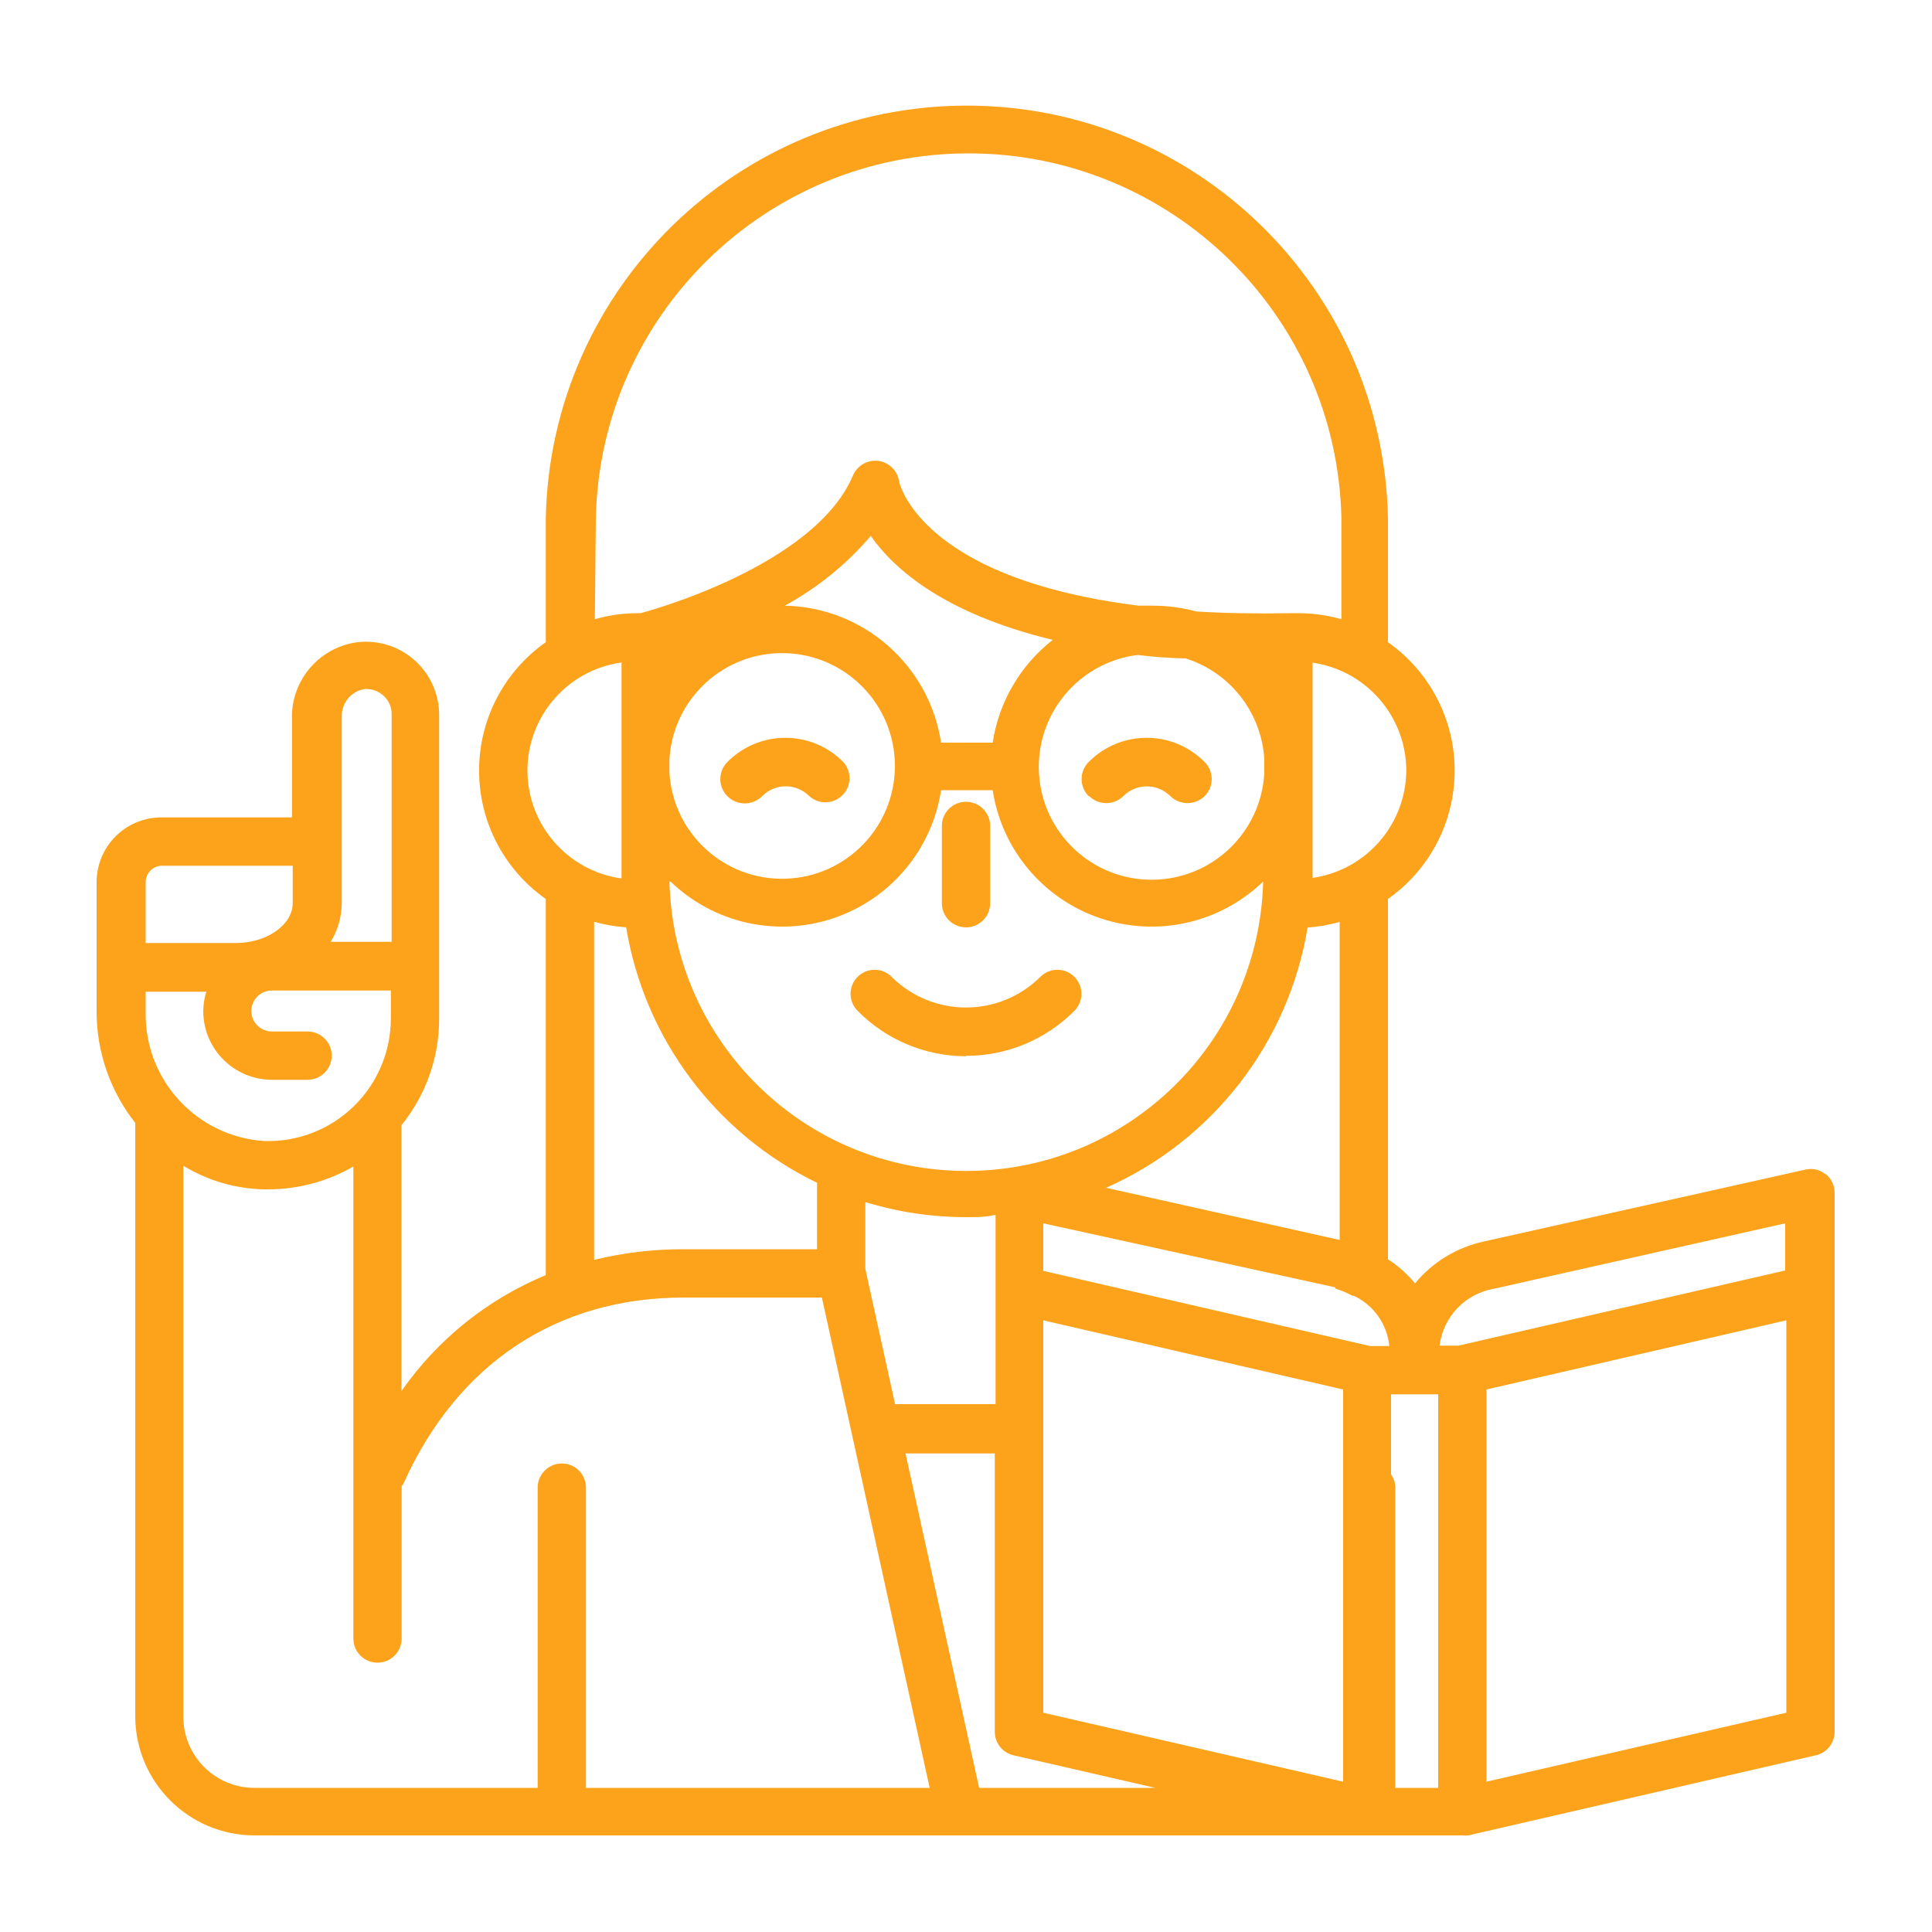
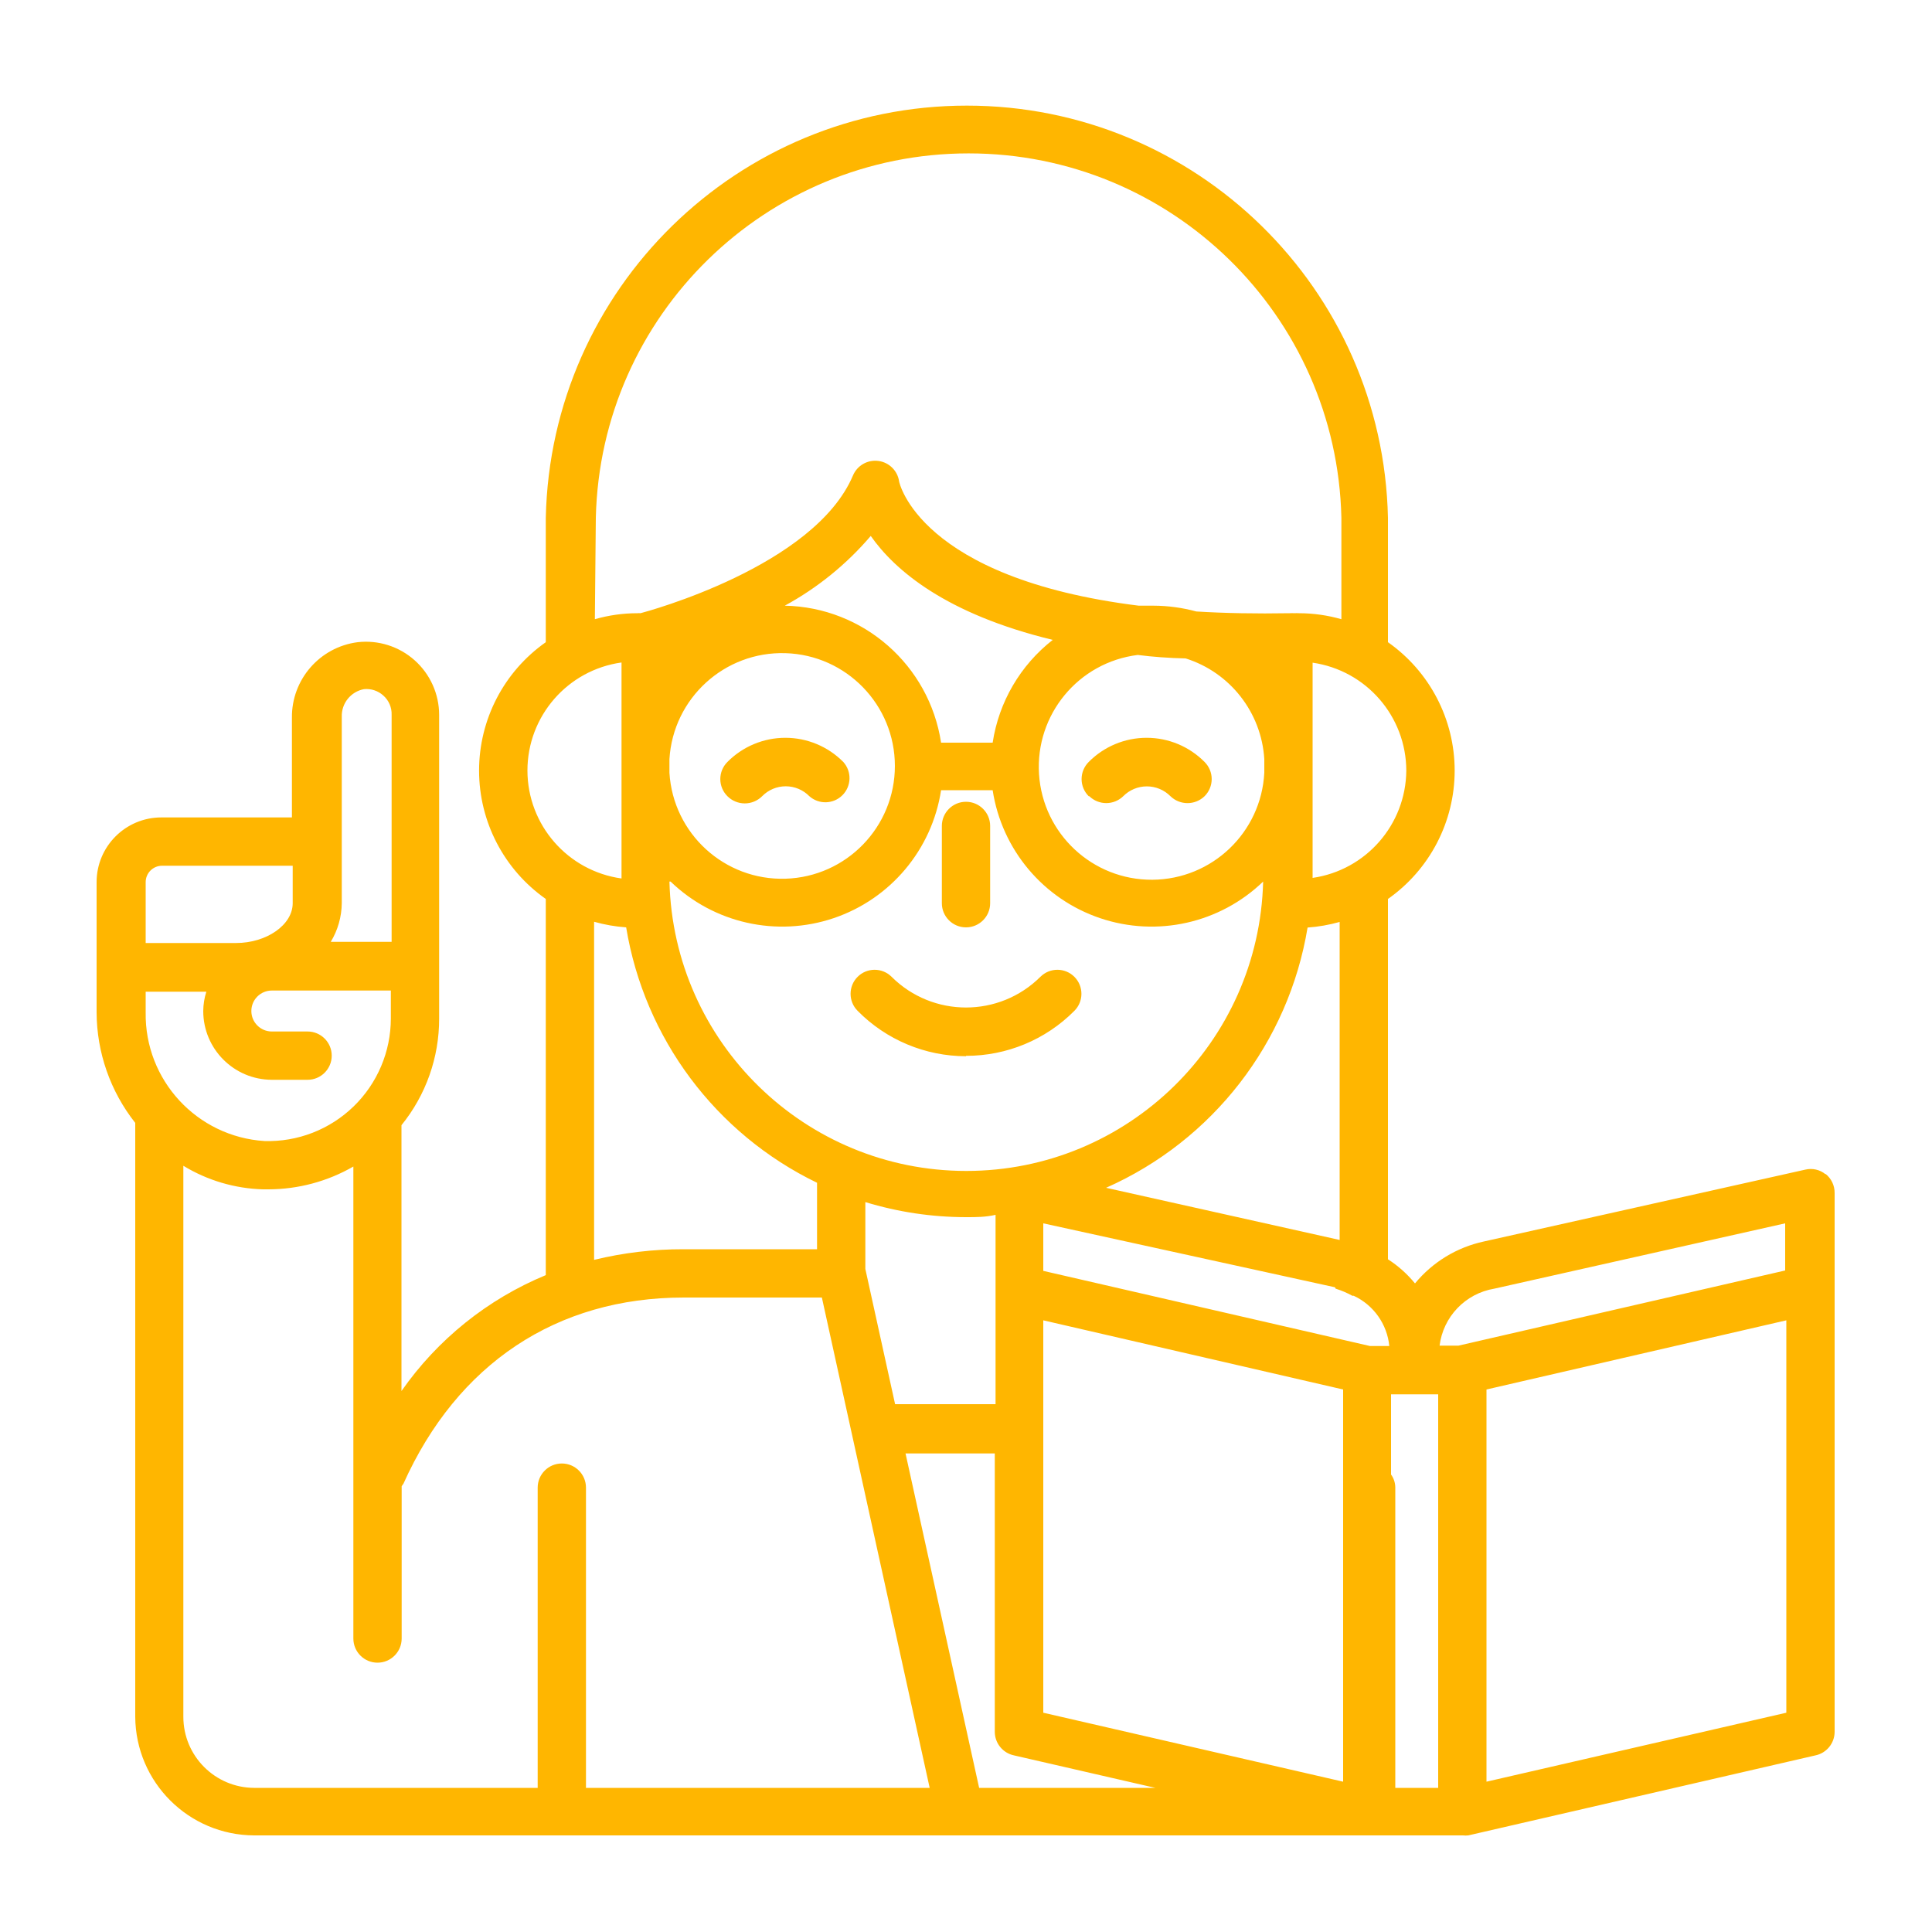
<svg xmlns="http://www.w3.org/2000/svg" version="1.1" width="512" height="512" x="0" y="0" viewBox="0 0 100 100" style="enable-background:new 0 0 512 512" xml:space="preserve" class="">
  <g>
-     <path d="M56.35 41.21a1.25 1.25 0 0 1 0-1.77 4.22 4.22 0 0 1 6 0 1.25 1.25 0 0 1 0 1.77 1.27 1.27 0 0 1-1.77 0 1.72 1.72 0 0 0-2.44 0 1.26 1.26 0 0 1-1.76 0zm-16.9 0a1.71 1.71 0 0 1 2.44 0 1.25 1.25 0 0 0 1.76-1.77 4.22 4.22 0 0 0-6 0 1.25 1.25 0 0 0 0 1.77 1.27 1.27 0 0 0 1.8 0zM50 48a1.25 1.25 0 0 0 1.25-1.25v-4a1.25 1.25 0 1 0-2.5 0v4A1.25 1.25 0 0 0 50 48zm0 6.65a7.88 7.88 0 0 0 5.61-2.33 1.24 1.24 0 1 0-1.76-1.76 5.46 5.46 0 0 1-7.7 0 1.24 1.24 0 1 0-1.76 1.76A7.88 7.88 0 0 0 50 54.67zm44.49 6.11a1.25 1.25 0 0 1 .47 1v27.88a1.25 1.25 0 0 1-1 1.22L76 95a1.27 1.27 0 0 1-.28 0H13.16A6.18 6.18 0 0 1 7 88.86V58.12a9.28 9.28 0 0 1-2-5.72v-6.74a3.35 3.35 0 0 1 3.35-3.35h6.76v-5.16a3.9 3.9 0 0 1 3.4-3.91A3.79 3.79 0 0 1 22.73 37v15.72a8.73 8.73 0 0 1-1.95 5.52V72a17.07 17.07 0 0 1 7.47-6V46.53a8.12 8.12 0 0 1 0-13.29V26.8a21.8 21.8 0 0 1 43.59 0v6.44a8.12 8.12 0 0 1 0 13.29v18.65a6 6 0 0 1 1.4 1.25 6.35 6.35 0 0 1 3.56-2.17l16.64-3.72a1.21 1.21 0 0 1 1.05.24zm-20 8.89h1l16.91-3.89v-2.44L77.35 66.7a3.42 3.42 0 0 0-2.84 2.97zM59.8 92.54l-7.31-1.68a1.25 1.25 0 0 1-1-1.22V75.23h-4.62l3.81 17.31zm-.91-58.64a5.84 5.84 0 1 0 6.55 6.1v-.71a5.84 5.84 0 0 0-4.07-5.21c-.87-.02-1.7-.08-2.48-.18zm-4.4-.78c-5.54-1.34-8.18-3.61-9.42-5.38a15.74 15.74 0 0 1-4.45 3.61 8.35 8.35 0 0 1 8.09 7.09h2.67a8.34 8.34 0 0 1 3.11-5.32zM34.65 40a5.84 5.84 0 1 0 0-.71zm0 5.63a15.37 15.37 0 0 0 30.73 0 8.32 8.32 0 0 1-14-4.73h-2.67a8.32 8.32 0 0 1-14 4.73zm34.45 21L54 63.32v2.46l16.91 3.89h1a3.22 3.22 0 0 0-1.84-2.6H70a4.68 4.68 0 0 0-.87-.37zM54 88.65l15.52 3.57v-20.3L54 68.34zm-9.21-26.43v3.46l1.54 7h5.2v-9.8C51 63 50.54 63 50 63a17.89 17.89 0 0 1-5.21-.78zm24.55-14.5a8.36 8.36 0 0 1-1.66.29 17.93 17.93 0 0 1-10.43 13.47l12.09 2.7zm3.45-7.83a5.66 5.66 0 0 0-4.85-5.59v11.14a5.66 5.66 0 0 0 4.85-5.55zm-42-7.84a8 8 0 0 1 2.2-.31.76.76 0 0 1 .16 0c.31-.08 9-2.41 11-7.13a1.25 1.25 0 0 1 2.39.32s1 5 12.4 6.42h.77a8.54 8.54 0 0 1 2.21.3c1.47.09 3.08.12 4.84.09a2 2 0 0 1 .24 0 1.85 1.85 0 0 1 .23 0 8 8 0 0 1 2.2.31V26.8a19.3 19.3 0 0 0-38.59 0zm-3.49 7.84a5.65 5.65 0 0 0 4.87 5.58V34.29a5.65 5.65 0 0 0-4.87 5.6zm3.45 25.32a19.4 19.4 0 0 1 4.64-.55h6.9v-3.44A17.93 17.93 0 0 1 32.41 48a8.23 8.23 0 0 1-1.66-.29zm-17.06-6.15a6.35 6.35 0 0 0 6.54-6.34v-1.45h-6.16a1.06 1.06 0 0 0 0 2.12h1.85a1.25 1.25 0 1 1 0 2.5h-1.85a3.56 3.56 0 0 1-3.55-3.56 3.4 3.4 0 0 1 .16-1H7.54v1.07a6.57 6.57 0 0 0 6.15 6.66zm4-15.5v3.19a3.94 3.94 0 0 1-.57 2h3.15V37a1.27 1.27 0 0 0-.43-1 1.3 1.3 0 0 0-1-.33 1.41 1.41 0 0 0-1.15 1.43zm-10.15 2.1v3.15h4.68c1.58 0 2.93-.94 2.93-2.06v-1.94H8.39a.85.85 0 0 0-.85.85zm12 46.88h8.29V77a1.25 1.25 0 0 1 2.5 0v15.54h17.79l-5.58-25.38h-7.15c-6.57 0-11.72 3.42-14.51 9.64a1 1 0 0 0-.09.13v7.88a1.25 1.25 0 0 1-2.5 0V60.38a8.84 8.84 0 0 1-4.4 1.18h-.28a8.37 8.37 0 0 1-4.12-1.22v28.52a3.68 3.68 0 0 0 3.67 3.68zm54.5 0h.4V72.17H72v4.15a1.16 1.16 0 0 1 .22.66v15.56zm18.42-24.2-15.52 3.58v20.3l15.52-3.57z" fill="#FDA31B" data-original="#000000" class="" />
+     <path d="M56.35 41.21a1.25 1.25 0 0 1 0-1.77 4.22 4.22 0 0 1 6 0 1.25 1.25 0 0 1 0 1.77 1.27 1.27 0 0 1-1.77 0 1.72 1.72 0 0 0-2.44 0 1.26 1.26 0 0 1-1.76 0zm-16.9 0a1.71 1.71 0 0 1 2.44 0 1.25 1.25 0 0 0 1.76-1.77 4.22 4.22 0 0 0-6 0 1.25 1.25 0 0 0 0 1.77 1.27 1.27 0 0 0 1.8 0zM50 48a1.25 1.25 0 0 0 1.25-1.25v-4a1.25 1.25 0 1 0-2.5 0v4A1.25 1.25 0 0 0 50 48zm0 6.65a7.88 7.88 0 0 0 5.61-2.33 1.24 1.24 0 1 0-1.76-1.76 5.46 5.46 0 0 1-7.7 0 1.24 1.24 0 1 0-1.76 1.76A7.88 7.88 0 0 0 50 54.67zm44.49 6.11a1.25 1.25 0 0 1 .47 1v27.88a1.25 1.25 0 0 1-1 1.22L76 95a1.27 1.27 0 0 1-.28 0H13.16A6.18 6.18 0 0 1 7 88.86V58.12a9.28 9.28 0 0 1-2-5.72v-6.74a3.35 3.35 0 0 1 3.35-3.35h6.76v-5.16a3.9 3.9 0 0 1 3.4-3.91A3.79 3.79 0 0 1 22.73 37v15.72a8.73 8.73 0 0 1-1.95 5.52V72a17.07 17.07 0 0 1 7.47-6V46.53a8.12 8.12 0 0 1 0-13.29V26.8a21.8 21.8 0 0 1 43.59 0v6.44a8.12 8.12 0 0 1 0 13.29v18.65a6 6 0 0 1 1.4 1.25 6.35 6.35 0 0 1 3.56-2.17l16.64-3.72a1.21 1.21 0 0 1 1.05.24zm-20 8.89h1l16.91-3.89v-2.44L77.35 66.7a3.42 3.42 0 0 0-2.84 2.97zM59.8 92.54l-7.31-1.68a1.25 1.25 0 0 1-1-1.22V75.23h-4.62l3.81 17.31zm-.91-58.64a5.84 5.84 0 1 0 6.55 6.1v-.71a5.84 5.84 0 0 0-4.07-5.21c-.87-.02-1.7-.08-2.48-.18zm-4.4-.78c-5.54-1.34-8.18-3.61-9.42-5.38a15.74 15.74 0 0 1-4.45 3.61 8.35 8.35 0 0 1 8.09 7.09h2.67a8.34 8.34 0 0 1 3.11-5.32zM34.65 40a5.84 5.84 0 1 0 0-.71zm0 5.63a15.37 15.37 0 0 0 30.73 0 8.32 8.32 0 0 1-14-4.73h-2.67a8.32 8.32 0 0 1-14 4.73zm34.45 21L54 63.32v2.46l16.91 3.89h1a3.22 3.22 0 0 0-1.84-2.6H70a4.68 4.68 0 0 0-.87-.37zM54 88.65l15.52 3.57v-20.3L54 68.34zm-9.21-26.43v3.46l1.54 7h5.2v-9.8C51 63 50.54 63 50 63a17.89 17.89 0 0 1-5.21-.78zm24.55-14.5a8.36 8.36 0 0 1-1.66.29 17.93 17.93 0 0 1-10.43 13.47l12.09 2.7zm3.45-7.83a5.66 5.66 0 0 0-4.85-5.59v11.14a5.66 5.66 0 0 0 4.85-5.55zm-42-7.84a8 8 0 0 1 2.2-.31.76.76 0 0 1 .16 0c.31-.08 9-2.41 11-7.13a1.25 1.25 0 0 1 2.39.32s1 5 12.4 6.42h.77a8.54 8.54 0 0 1 2.21.3c1.47.09 3.08.12 4.84.09a2 2 0 0 1 .24 0 1.85 1.85 0 0 1 .23 0 8 8 0 0 1 2.2.31V26.8a19.3 19.3 0 0 0-38.59 0zm-3.49 7.84a5.65 5.65 0 0 0 4.87 5.58V34.29a5.65 5.65 0 0 0-4.87 5.6zm3.45 25.32a19.4 19.4 0 0 1 4.64-.55h6.9v-3.44A17.93 17.93 0 0 1 32.41 48a8.23 8.23 0 0 1-1.66-.29zm-17.06-6.15a6.35 6.35 0 0 0 6.54-6.34v-1.45h-6.16a1.06 1.06 0 0 0 0 2.12h1.85a1.25 1.25 0 1 1 0 2.5h-1.85a3.56 3.56 0 0 1-3.55-3.56 3.4 3.4 0 0 1 .16-1H7.54v1.07a6.57 6.57 0 0 0 6.15 6.66zm4-15.5v3.19a3.94 3.94 0 0 1-.57 2h3.15V37a1.27 1.27 0 0 0-.43-1 1.3 1.3 0 0 0-1-.33 1.41 1.41 0 0 0-1.15 1.43zm-10.15 2.1v3.15h4.68c1.58 0 2.93-.94 2.93-2.06v-1.94H8.39a.85.85 0 0 0-.85.85zm12 46.88h8.29V77a1.25 1.25 0 0 1 2.5 0v15.54h17.79l-5.58-25.38h-7.15c-6.57 0-11.72 3.42-14.51 9.64a1 1 0 0 0-.09.13v7.88a1.25 1.25 0 0 1-2.5 0V60.38a8.84 8.84 0 0 1-4.4 1.18h-.28a8.37 8.37 0 0 1-4.12-1.22v28.52a3.68 3.68 0 0 0 3.67 3.68zm54.5 0h.4V72.17H72v4.15a1.16 1.16 0 0 1 .22.66v15.56zm18.42-24.2-15.52 3.58v20.3l15.52-3.57z" fill="#ffb600" data-original="#000000" class="" />
  </g>
</svg>
